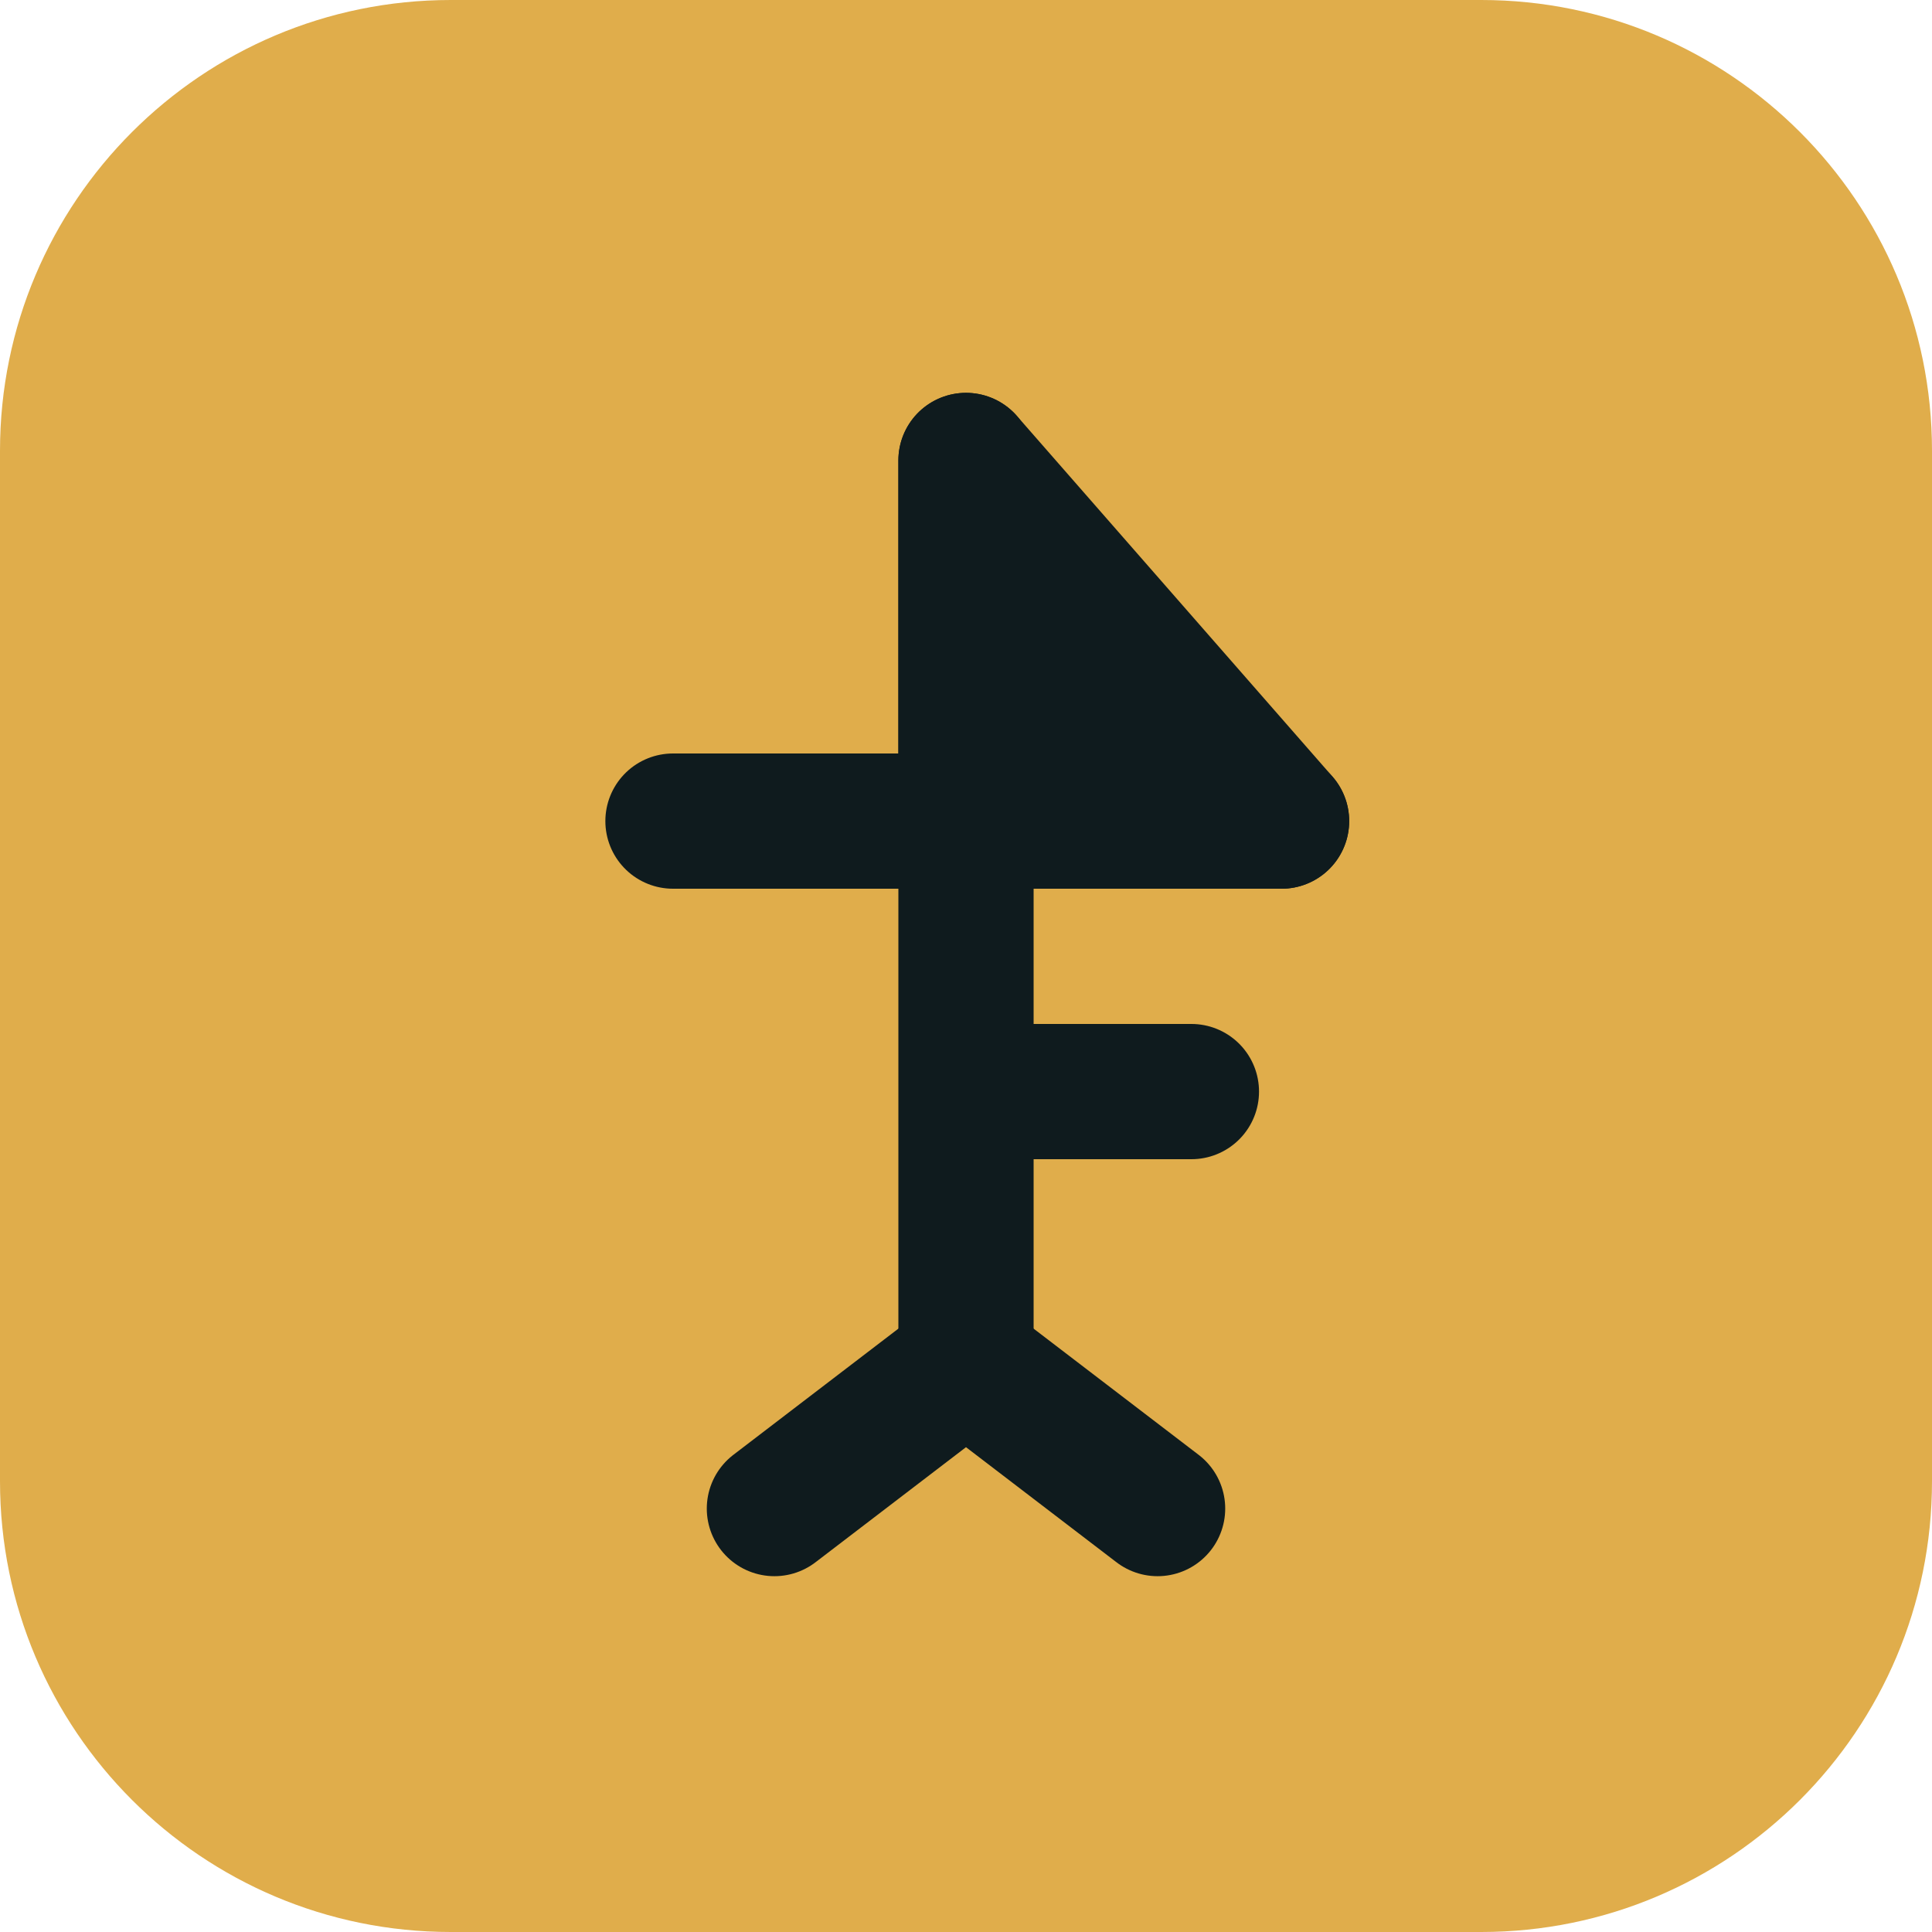
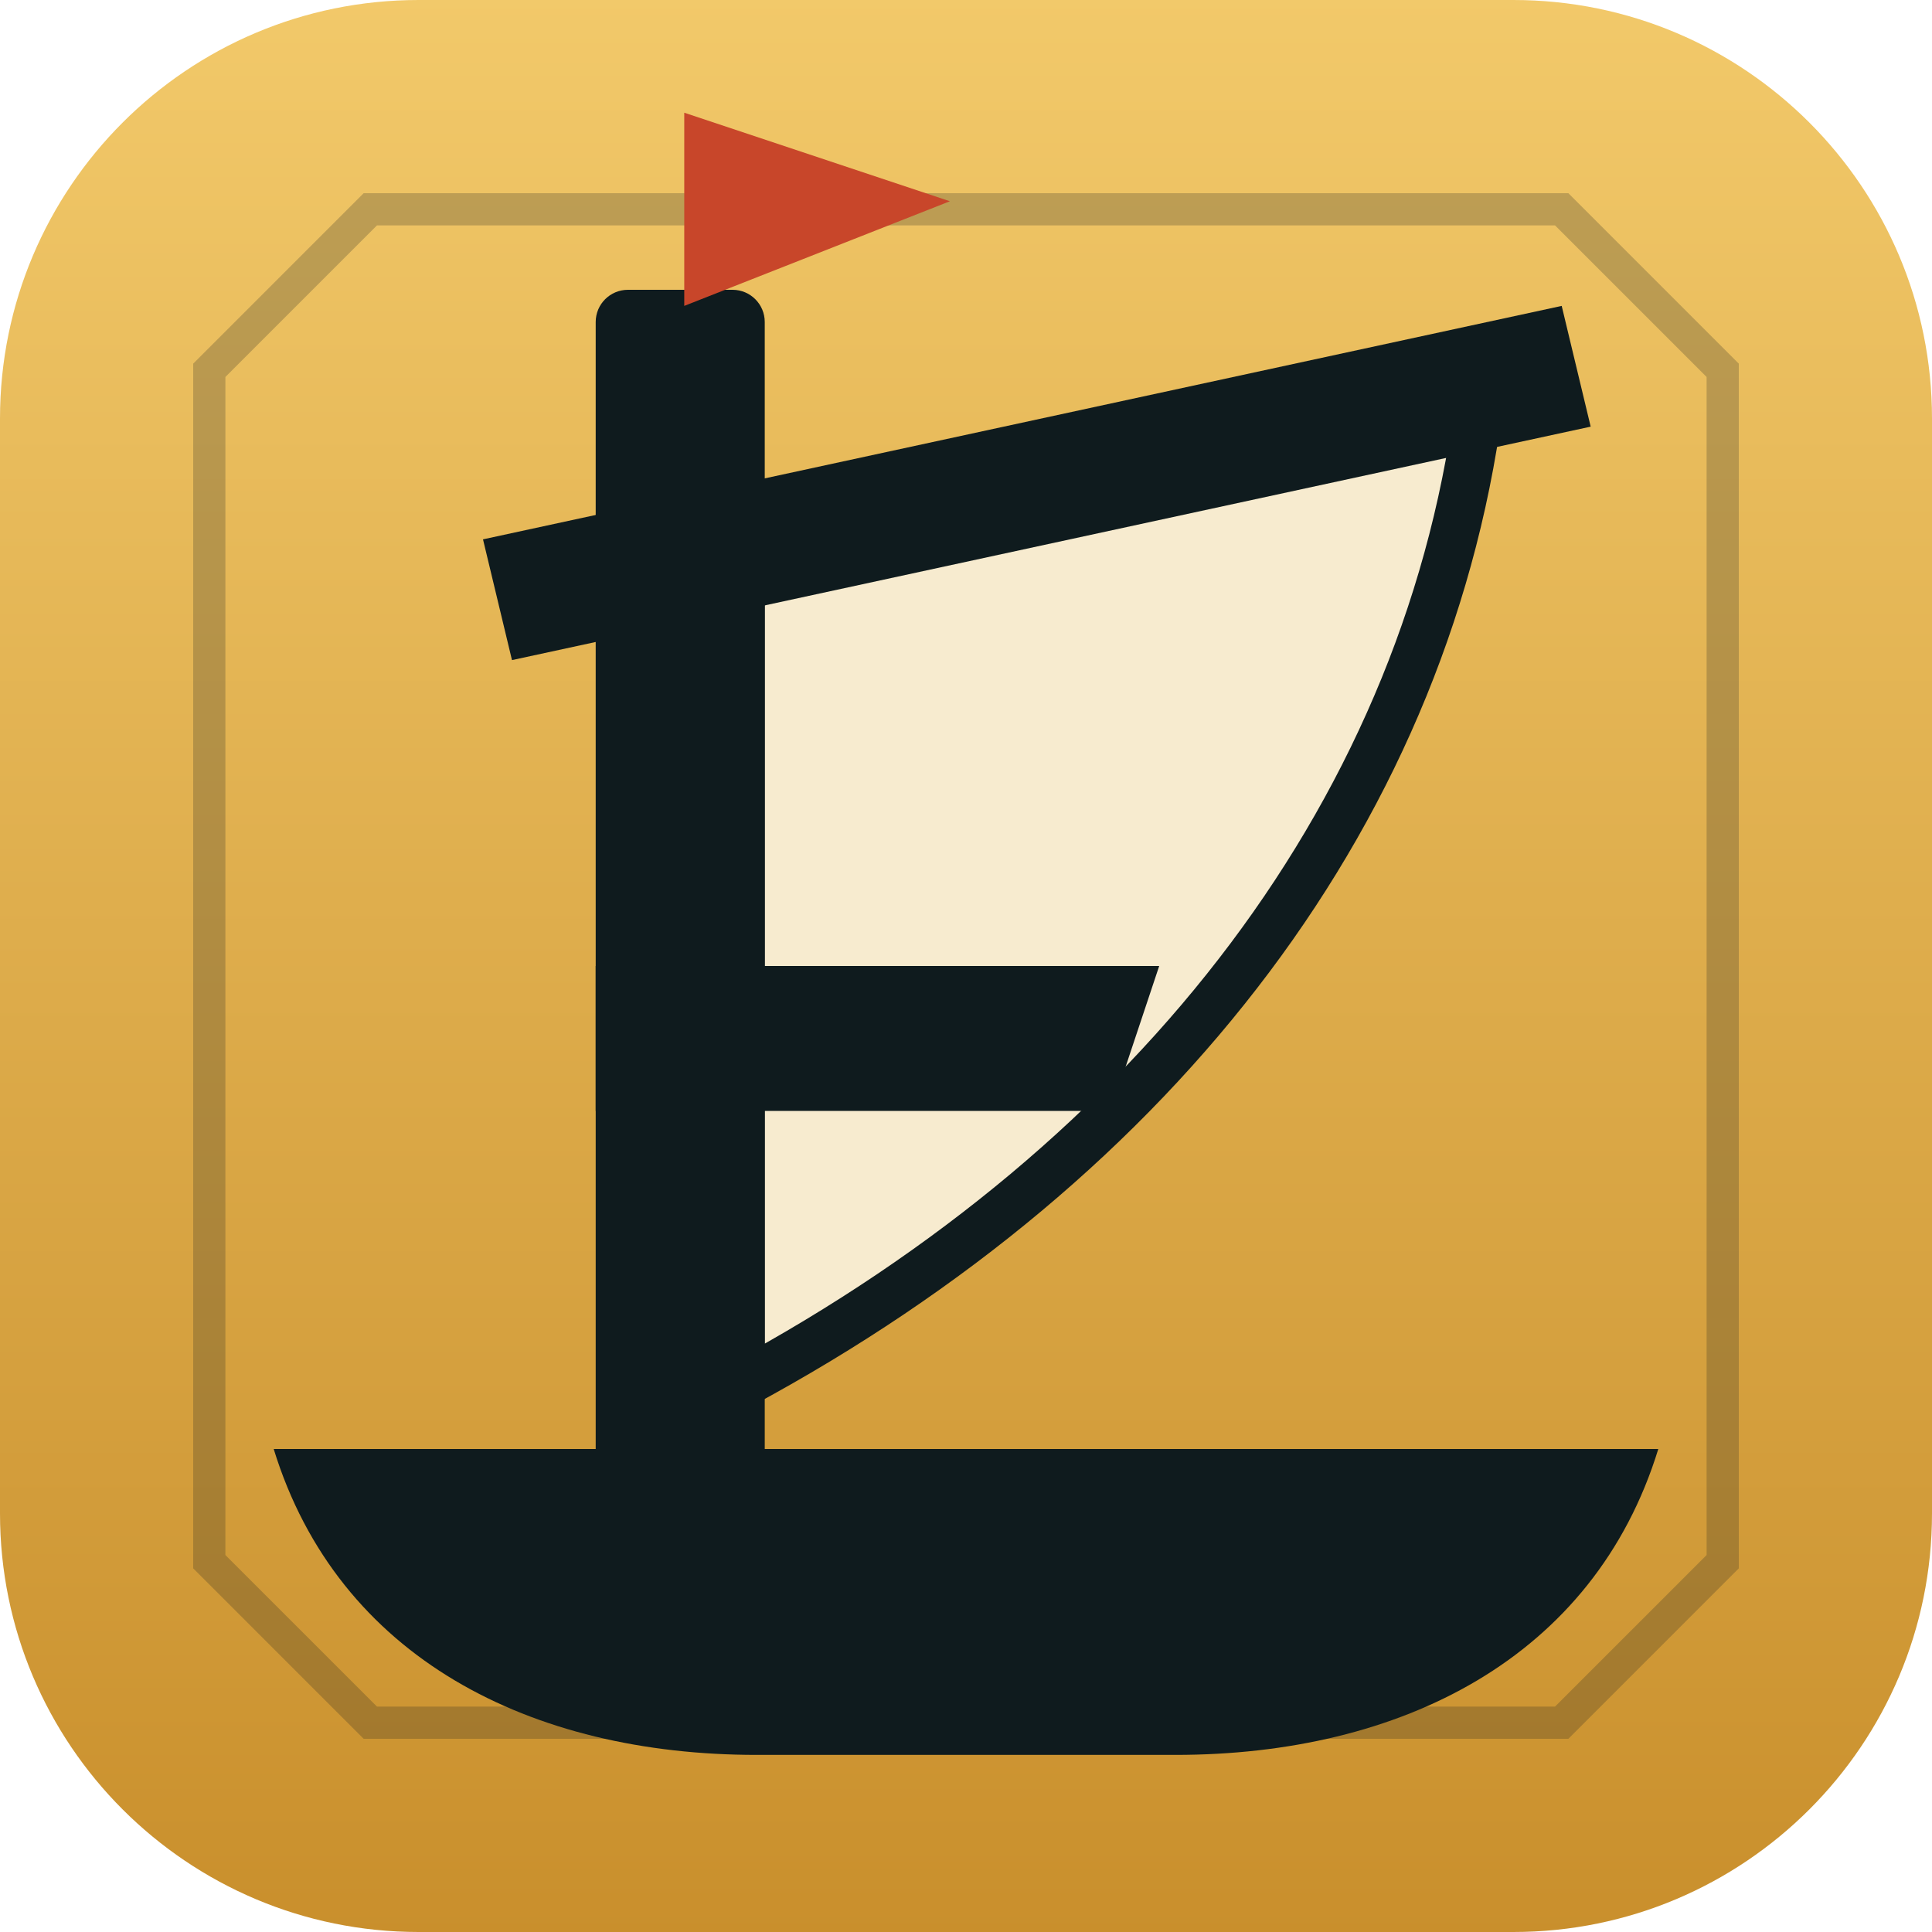
<svg xmlns="http://www.w3.org/2000/svg" viewBox="0 0 120 120">
-   <rect width="120" height="120" rx="28" fill="#E0AD4B" />
-   <g transform="translate(18 16) scale(0.7)">
-     <g fill="none" stroke="#0F1B1E" stroke-width="12" stroke-linecap="round" stroke-linejoin="round">
-       <path d="M60 18 L88 50 L60 50 Z" fill="#0F1B1E" />
-       <path d="M60 18 V98 M34 50 H88 M60 74 H80" />
-       <path d="M60 98 L43 111 M60 98 L77 111" />
-     </g>
+   <defs>
+     <linearGradient id="g" x1="0" y1="0" x2="0" y2="1">
+       <stop offset="0" stop-color="#F2C96A" />
+       <stop offset="1" stop-color="#C98F2C" />
+     </linearGradient>
+   </defs>
+   <rect width="120" height="120" rx="26" fill="url(#g)" />
+   <path d="M23 13 H97 L107 23 V97 L97 107 H23 L13 97 V23 Z" fill="none" stroke="#0F1B1E" stroke-opacity="0.22" stroke-width="2" />
+   <path d="M46 34 L92 24 C89 50 72 72 46 86 Z" fill="#F7EBCF" stroke="#0F1B1E" stroke-width="3" stroke-linejoin="round" />
+   <g fill="#0F1B1E">
+     <rect x="37" y="18" width="10.5" height="74" rx="2" />
+     <path d="M30 33.5 L97 19 L98.8 26.5 L31.8 41 Z" />
+     <path d="M37 60 H72 L69 69 H37 Z" />
+     <path d="M17 90 H103 C99 103 87 109 73 109 H47 C33 109 21 103 17 90 Z" />
  </g>
+   <path d="M42.5 19 V7 L59 12.5 Z" fill="#C8462A" />
</svg>
